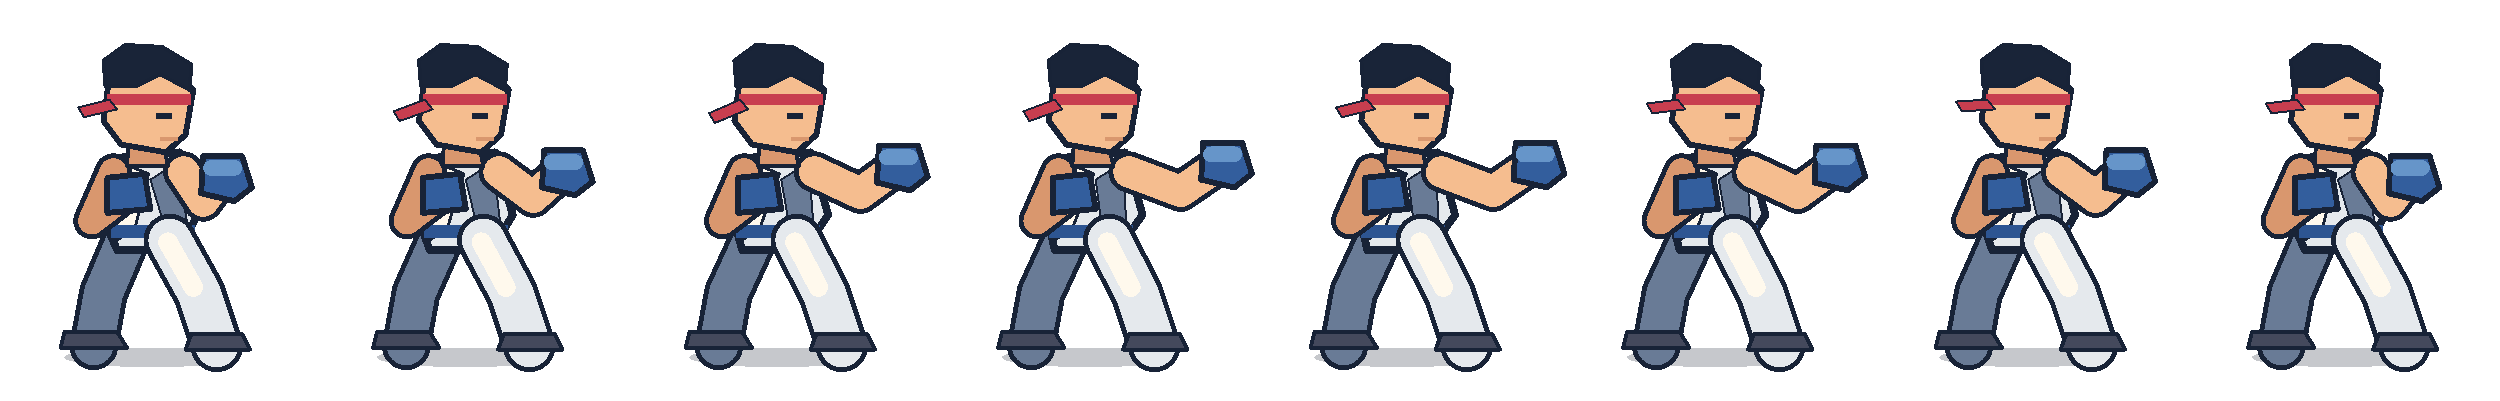
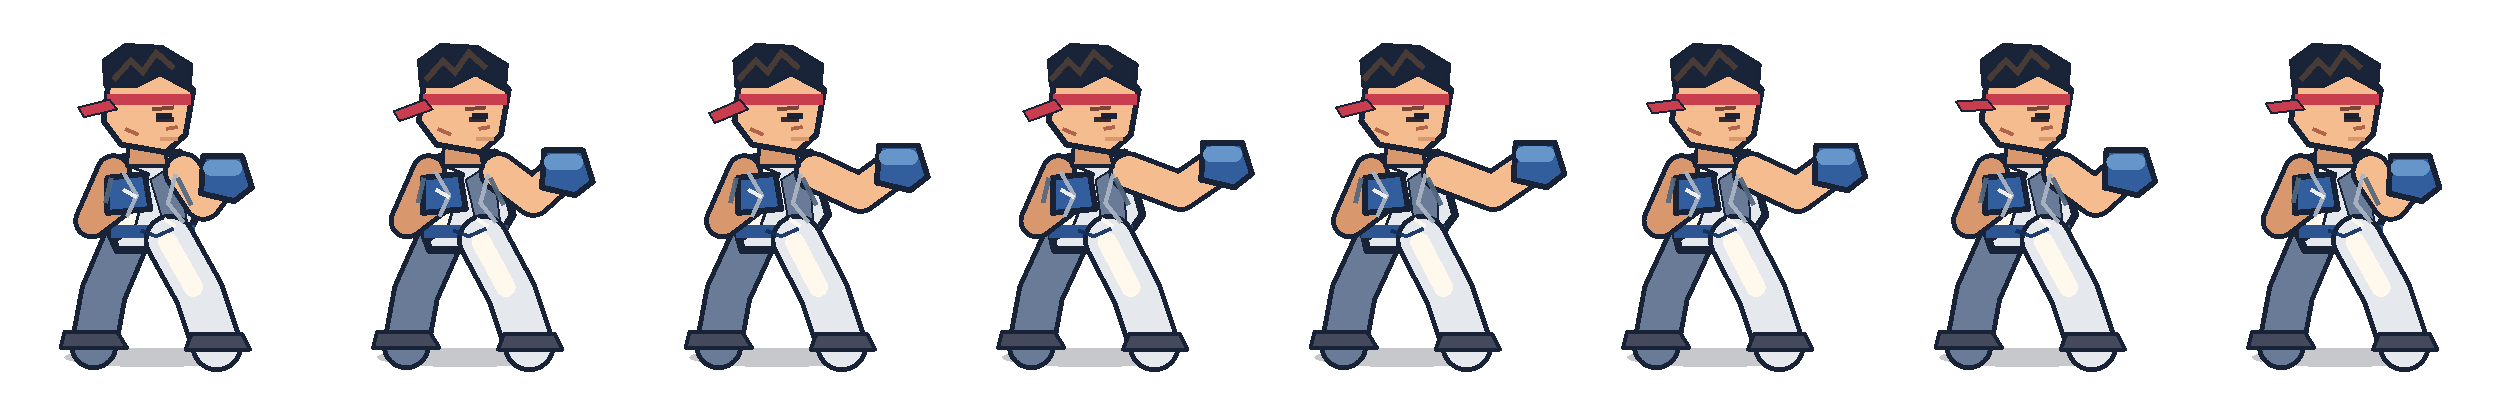
<svg xmlns="http://www.w3.org/2000/svg" width="1280" height="205" viewBox="0 0 1280 205">
  <g shape-rendering="crispEdges">
    <g transform="translate(0 0)">
      <ellipse cx="78" cy="183" rx="45" ry="5" fill="#111728" opacity=".24" />
      <path d="M 64,124 L 53,150 L 48,177" fill="none" stroke="#182337" stroke-width="25" stroke-linejoin="round" stroke-linecap="round" />
      <path d="M 64,124 L 53,150 L 48,177" fill="none" stroke="#697b96" stroke-width="20" stroke-linejoin="round" stroke-linecap="round" />
      <polygon points="33,170 60,170 65,178 31,178" fill="#44495c" stroke="#182337" stroke-width="2" stroke-linejoin="round" />
      <polygon points="58,81 92,78 101,110 92,128 60,128 52,110" fill="#e5e9ed" stroke="#182337" stroke-width="4" stroke-linejoin="round" />
      <polygon points="59,82 76,89 69,117 60,123" fill="#fff9ed" stroke="#182337" stroke-width="1.5" stroke-linejoin="round" />
      <polygon points="91,83 77,92 84,115 97,122" fill="#697b96" stroke="#182337" stroke-width="1" stroke-linejoin="round" />
      <rect x="57" y="115" width="43" height="7" fill="#2d5592" />
      <polygon points="80,117 87,117 90,133 82,139" fill="#2d5592" stroke="#182337" stroke-width="1" stroke-linejoin="round" />
      <path d="M 87,123 L 102,150 L 111,177" fill="none" stroke="#182337" stroke-width="27" stroke-linejoin="round" stroke-linecap="round" />
      <path d="M 87,123 L 102,150 L 111,177" fill="none" stroke="#e5e9ed" stroke-width="22" stroke-linejoin="round" stroke-linecap="round" />
      <path d="M 86,124 L 99,147" fill="none" stroke="#fff9ed" stroke-width="10" stroke-linejoin="round" stroke-linecap="round" />
      <path d="M 86,124 L 99,147" fill="none" stroke="#fff9ed" stroke-width="5" stroke-linejoin="round" stroke-linecap="round" />
      <polygon points="98,171 124,171 128,179 95,179" fill="#44495c" stroke="#182337" stroke-width="2" stroke-linejoin="round" />
      <path d="M 58,88 L 47,113 L 64,100" fill="none" stroke="#182337" stroke-width="19" stroke-linejoin="round" stroke-linecap="round" />
      <path d="M 58,88 L 47,113 L 64,100" fill="none" stroke="#d9976e" stroke-width="14" stroke-linejoin="round" stroke-linecap="round" />
      <polygon points="55,91 74,89 77,107 55,109" fill="#335e9d" stroke="#182337" stroke-width="3" stroke-linejoin="round" />
      <path d="M 94,88 L 104,103 L 113,91" fill="none" stroke="#182337" stroke-width="21" stroke-linejoin="round" stroke-linecap="round" />
      <path d="M 94,88 L 104,103 L 113,91" fill="none" stroke="#f5bd8f" stroke-width="16" stroke-linejoin="round" stroke-linecap="round" />
      <polygon points="104,80 124,80 129,96 120,103 103,99" fill="#335e9d" stroke="#182337" stroke-width="3" stroke-linejoin="round" />
      <path d="M 108,86 L 120,86" fill="none" stroke="#6695c9" stroke-width="8" stroke-linejoin="round" stroke-linecap="round" />
      <path d="M 108,86 L 120,86" fill="none" stroke="#6695c9" stroke-width="3" stroke-linejoin="round" stroke-linecap="round" />
      <polygon points="66,71 83,71 86,85 65,85" fill="#d9976e" stroke="#182337" stroke-width="2" stroke-linejoin="round" />
      <polygon points="56,39 90,36 99,46 95,69 85,78 62,74 53,62" fill="#f5bd8f" stroke="#182337" stroke-width="3" stroke-linejoin="round" />
      <polygon points="54,44 53,31 64,23 83,24 98,33 97,46 82,38 70,44" fill="#192438" stroke="#182337" stroke-width="2" stroke-linejoin="round" />
      <rect x="55" y="48" width="43" height="6" fill="#c83e4f" />
      <polygon points="56,51 40,55 43,60 60,56" fill="#c83e4f" stroke="#182337" stroke-width="1" stroke-linejoin="round" />
      <rect x="80" y="58" width="8" height="3" fill="#182337" />
      <rect x="82" y="70" width="9" height="2" fill="#d9976e" />
+       <g opacity=".92">
+         <path d="M 63 88 L 70 100 L 65 111 M 90 89 L 86 104 L 94 114" fill="none" stroke="#aab5c4" stroke-width="2.2" />
+         <path d="M 63 97 L 70 101 M 84 112 L 90 116" stroke="#fffaf2" stroke-width="2" fill="none" />
+         <path d="M 57 91 L 54 104 M 91 91 L 98 105" stroke="#53677d" stroke-width="2.5" fill="none" />
+         <path d="M 58 41 L 67 31 L 73 37 L 80 27 L 89 35" stroke="#4c3d35" stroke-width="3" fill="none" />
+         <path d="M 64 66 L 71 69 M 85 66 L 91 65" stroke="#aa5c43" stroke-width="2" fill="none" />
+         <path d="M 80 61 L 89 61" stroke="#211d29" stroke-width="2.5" />
+         <path d="M 78 56 L 89 55" stroke="#6d3e32" stroke-width="2" />
+         <path d="M 72 118 L 80 121 L 89 117" stroke="#102f5c" stroke-width="2" fill="none" />
+       </g>
    </g>
    <g transform="translate(160 0)">
      <ellipse cx="78" cy="183" rx="45" ry="5" fill="#111728" opacity=".24" />
      <path d="M 64.5,124 L 53,150 L 48,177" fill="none" stroke="#182337" stroke-width="25" stroke-linejoin="round" stroke-linecap="round" />
      <path d="M 64.5,124 L 53,150 L 48,177" fill="none" stroke="#697b96" stroke-width="20" stroke-linejoin="round" stroke-linecap="round" />
      <polygon points="33,170 60,170 65,178 31,178" fill="#44495c" stroke="#182337" stroke-width="2" stroke-linejoin="round" />
      <polygon points="59.5,81 93.5,78 102.5,110 92,128 60,128 53.5,110" fill="#e5e9ed" stroke="#182337" stroke-width="4" stroke-linejoin="round" />
      <polygon points="60.5,82 77.5,89 69,117 60,123" fill="#fff9ed" stroke="#182337" stroke-width="1.5" stroke-linejoin="round" />
      <polygon points="92.5,83 78.5,92 84,115 97,122" fill="#697b96" stroke="#182337" stroke-width="1" stroke-linejoin="round" />
      <rect x="57" y="115" width="43" height="7" fill="#2d5592" />
      <polygon points="80,117 87,117 90,133 82,139" fill="#2d5592" stroke="#182337" stroke-width="1" stroke-linejoin="round" />
      <path d="M 87.5,123 L 102,150 L 111,177" fill="none" stroke="#182337" stroke-width="27" stroke-linejoin="round" stroke-linecap="round" />
      <path d="M 87.5,123 L 102,150 L 111,177" fill="none" stroke="#e5e9ed" stroke-width="22" stroke-linejoin="round" stroke-linecap="round" />
      <path d="M 86.5,124 L 99,147" fill="none" stroke="#fff9ed" stroke-width="10" stroke-linejoin="round" stroke-linecap="round" />
      <path d="M 86.5,124 L 99,147" fill="none" stroke="#fff9ed" stroke-width="5" stroke-linejoin="round" stroke-linecap="round" />
      <polygon points="98,171 124,171 128,179 95,179" fill="#44495c" stroke="#182337" stroke-width="2" stroke-linejoin="round" />
      <path d="M 59.5,88 L 48.5,113 L 65.5,100" fill="none" stroke="#182337" stroke-width="19" stroke-linejoin="round" stroke-linecap="round" />
      <path d="M 59.5,88 L 48.5,113 L 65.5,100" fill="none" stroke="#d9976e" stroke-width="14" stroke-linejoin="round" stroke-linecap="round" />
      <polygon points="56.5,91 75.5,89 78.5,107 56.5,109" fill="#335e9d" stroke="#182337" stroke-width="3" stroke-linejoin="round" />
      <path d="M 95.5,88 L 113,101 L 127.5,88" fill="none" stroke="#182337" stroke-width="21" stroke-linejoin="round" stroke-linecap="round" />
      <path d="M 95.5,88 L 113,101 L 127.5,88" fill="none" stroke="#f5bd8f" stroke-width="16" stroke-linejoin="round" stroke-linecap="round" />
      <polygon points="118.5,77 138.5,77 143.5,93 134.5,100 117.5,96" fill="#335e9d" stroke="#182337" stroke-width="3" stroke-linejoin="round" />
      <path d="M 122.5,83 L 134.5,83" fill="none" stroke="#6695c9" stroke-width="8" stroke-linejoin="round" stroke-linecap="round" />
      <path d="M 122.5,83 L 134.5,83" fill="none" stroke="#6695c9" stroke-width="3" stroke-linejoin="round" stroke-linecap="round" />
      <polygon points="67.5,71 84.5,71 87.5,85 66.5,85" fill="#d9976e" stroke="#182337" stroke-width="2" stroke-linejoin="round" />
      <polygon points="57.5,39 91.5,36 100.5,46 96.5,69 86.5,78 63.5,74 54.5,62" fill="#f5bd8f" stroke="#182337" stroke-width="3" stroke-linejoin="round" />
      <polygon points="55.5,44 54.5,31 65.5,23 84.5,24 99.5,33 98.5,46 83.5,38 71.5,44" fill="#192438" stroke="#182337" stroke-width="2" stroke-linejoin="round" />
      <rect x="56.736" y="48" width="43" height="6" fill="#c83e4f" />
      <polygon points="57.5,51 41.5,57 44.5,62 61.5,56" fill="#c83e4f" stroke="#182337" stroke-width="1" stroke-linejoin="round" />
      <rect x="81.736" y="58" width="8" height="3" fill="#182337" />
      <rect x="83.736" y="70" width="9" height="2" fill="#d9976e" />
+       <g opacity=".92">
+         <path d="M 63 88 L 70 100 L 65 111 M 90 89 L 86 104 L 94 114" fill="none" stroke="#aab5c4" stroke-width="2.2" />
+         <path d="M 63 97 L 70 101 M 84 112 L 90 116" stroke="#fffaf2" stroke-width="2" fill="none" />
+         <path d="M 57 91 L 54 104 M 91 91 L 98 105" stroke="#53677d" stroke-width="2.5" fill="none" />
+         <path d="M 58 41 L 67 31 L 73 37 L 80 27 L 89 35" stroke="#4c3d35" stroke-width="3" fill="none" />
+         <path d="M 64 66 L 71 69 M 85 66 L 91 65" stroke="#aa5c43" stroke-width="2" fill="none" />
+         <path d="M 80 61 L 89 61" stroke="#211d29" stroke-width="2.5" />
+         <path d="M 78 56 L 89 55" stroke="#6d3e32" stroke-width="2" />
+         <path d="M 72 118 L 80 121 L 89 117" stroke="#102f5c" stroke-width="2" fill="none" />
+       </g>
    </g>
    <g transform="translate(320 0)">
      <ellipse cx="78" cy="183" rx="45" ry="5" fill="#111728" opacity=".24" />
      <path d="M 65,124 L 53,150 L 48,177" fill="none" stroke="#182337" stroke-width="25" stroke-linejoin="round" stroke-linecap="round" />
      <path d="M 65,124 L 53,150 L 48,177" fill="none" stroke="#697b96" stroke-width="20" stroke-linejoin="round" stroke-linecap="round" />
      <polygon points="33,170 60,170 65,178 31,178" fill="#44495c" stroke="#182337" stroke-width="2" stroke-linejoin="round" />
      <polygon points="61,81 95,78 104,110 92,128 60,128 55,110" fill="#e5e9ed" stroke="#182337" stroke-width="4" stroke-linejoin="round" />
      <polygon points="62,82 79,89 69,117 60,123" fill="#fff9ed" stroke="#182337" stroke-width="1.5" stroke-linejoin="round" />
      <polygon points="94,83 80,92 84,115 97,122" fill="#697b96" stroke="#182337" stroke-width="1" stroke-linejoin="round" />
      <rect x="57" y="115" width="43" height="7" fill="#2d5592" />
      <polygon points="80,117 87,117 90,133 82,139" fill="#2d5592" stroke="#182337" stroke-width="1" stroke-linejoin="round" />
      <path d="M 88,123 L 102,150 L 111,177" fill="none" stroke="#182337" stroke-width="27" stroke-linejoin="round" stroke-linecap="round" />
      <path d="M 88,123 L 102,150 L 111,177" fill="none" stroke="#e5e9ed" stroke-width="22" stroke-linejoin="round" stroke-linecap="round" />
      <path d="M 87,124 L 99,147" fill="none" stroke="#fff9ed" stroke-width="10" stroke-linejoin="round" stroke-linecap="round" />
      <path d="M 87,124 L 99,147" fill="none" stroke="#fff9ed" stroke-width="5" stroke-linejoin="round" stroke-linecap="round" />
      <polygon points="98,171 124,171 128,179 95,179" fill="#44495c" stroke="#182337" stroke-width="2" stroke-linejoin="round" />
      <path d="M 61,88 L 50,113 L 67,100" fill="none" stroke="#182337" stroke-width="19" stroke-linejoin="round" stroke-linecap="round" />
      <path d="M 61,88 L 50,113 L 67,100" fill="none" stroke="#d9976e" stroke-width="14" stroke-linejoin="round" stroke-linecap="round" />
      <polygon points="58,91 77,89 80,107 58,109" fill="#335e9d" stroke="#182337" stroke-width="3" stroke-linejoin="round" />
      <path d="M 97,88 L 120.5,99 L 139,85.5" fill="none" stroke="#182337" stroke-width="21" stroke-linejoin="round" stroke-linecap="round" />
      <path d="M 97,88 L 120.5,99 L 139,85.5" fill="none" stroke="#f5bd8f" stroke-width="16" stroke-linejoin="round" stroke-linecap="round" />
      <polygon points="130,74.5 150,74.5 155,90.5 146,97.5 129,93.5" fill="#335e9d" stroke="#182337" stroke-width="3" stroke-linejoin="round" />
      <path d="M 134,80.5 L 146,80.5" fill="none" stroke="#6695c9" stroke-width="8" stroke-linejoin="round" stroke-linecap="round" />
      <path d="M 134,80.5 L 146,80.5" fill="none" stroke="#6695c9" stroke-width="3" stroke-linejoin="round" stroke-linecap="round" />
      <polygon points="69,71 86,71 89,85 68,85" fill="#d9976e" stroke="#182337" stroke-width="2" stroke-linejoin="round" />
      <polygon points="59,39 93,36 102,46 98,69 88,78 65,74 56,62" fill="#f5bd8f" stroke="#182337" stroke-width="3" stroke-linejoin="round" />
      <polygon points="57,44 56,31 67,23 86,24 101,33 100,46 85,38 73,44" fill="#192438" stroke="#182337" stroke-width="2" stroke-linejoin="round" />
      <rect x="58.127" y="48" width="43" height="6" fill="#c83e4f" />
      <polygon points="59,51 43,58 46,63 63,56" fill="#c83e4f" stroke="#182337" stroke-width="1" stroke-linejoin="round" />
      <rect x="83.127" y="58" width="8" height="3" fill="#182337" />
      <rect x="85.127" y="70" width="9" height="2" fill="#d9976e" />
+       <g opacity=".92">
+         <path d="M 63 88 L 70 100 L 65 111 M 90 89 L 86 104 L 94 114" fill="none" stroke="#aab5c4" stroke-width="2.2" />
+         <path d="M 63 97 L 70 101 M 84 112 L 90 116" stroke="#fffaf2" stroke-width="2" fill="none" />
+         <path d="M 57 91 L 54 104 M 91 91 L 98 105" stroke="#53677d" stroke-width="2.5" fill="none" />
+         <path d="M 58 41 L 67 31 L 73 37 L 80 27 L 89 35" stroke="#4c3d35" stroke-width="3" fill="none" />
+         <path d="M 64 66 L 71 69 M 85 66 L 91 65" stroke="#aa5c43" stroke-width="2" fill="none" />
+         <path d="M 80 61 L 89 61" stroke="#211d29" stroke-width="2.5" />
+         <path d="M 78 56 L 89 55" stroke="#6d3e32" stroke-width="2" />
+         <path d="M 72 118 L 80 121 L 89 117" stroke="#102f5c" stroke-width="2" fill="none" />
+       </g>
    </g>
    <g transform="translate(480 0)">
      <ellipse cx="78" cy="183" rx="45" ry="5" fill="#111728" opacity=".24" />
      <path d="M 65,124 L 53,150 L 48,177" fill="none" stroke="#182337" stroke-width="25" stroke-linejoin="round" stroke-linecap="round" />
      <path d="M 65,124 L 53,150 L 48,177" fill="none" stroke="#697b96" stroke-width="20" stroke-linejoin="round" stroke-linecap="round" />
      <polygon points="33,170 60,170 65,178 31,178" fill="#44495c" stroke="#182337" stroke-width="2" stroke-linejoin="round" />
      <polygon points="62,81 96,78 105,110 92,128 60,128 56,110" fill="#e5e9ed" stroke="#182337" stroke-width="4" stroke-linejoin="round" />
      <polygon points="63,82 80,89 69,117 60,123" fill="#fff9ed" stroke="#182337" stroke-width="1.5" stroke-linejoin="round" />
      <polygon points="95,83 81,92 84,115 97,122" fill="#697b96" stroke="#182337" stroke-width="1" stroke-linejoin="round" />
      <rect x="57" y="115" width="43" height="7" fill="#2d5592" />
      <polygon points="80,117 87,117 90,133 82,139" fill="#2d5592" stroke="#182337" stroke-width="1" stroke-linejoin="round" />
      <path d="M 88,123 L 102,150 L 111,177" fill="none" stroke="#182337" stroke-width="27" stroke-linejoin="round" stroke-linecap="round" />
      <path d="M 88,123 L 102,150 L 111,177" fill="none" stroke="#e5e9ed" stroke-width="22" stroke-linejoin="round" stroke-linecap="round" />
      <path d="M 87,124 L 99,147" fill="none" stroke="#fff9ed" stroke-width="10" stroke-linejoin="round" stroke-linecap="round" />
      <path d="M 87,124 L 99,147" fill="none" stroke="#fff9ed" stroke-width="5" stroke-linejoin="round" stroke-linecap="round" />
      <polygon points="98,171 124,171 128,179 95,179" fill="#44495c" stroke="#182337" stroke-width="2" stroke-linejoin="round" />
      <path d="M 62,88 L 51,113 L 68,100" fill="none" stroke="#182337" stroke-width="19" stroke-linejoin="round" stroke-linecap="round" />
      <path d="M 62,88 L 51,113 L 68,100" fill="none" stroke="#d9976e" stroke-width="14" stroke-linejoin="round" stroke-linecap="round" />
      <polygon points="59,91 78,89 81,107 59,109" fill="#335e9d" stroke="#182337" stroke-width="3" stroke-linejoin="round" />
      <path d="M 98,88 L 124.5,98 L 145,84" fill="none" stroke="#182337" stroke-width="21" stroke-linejoin="round" stroke-linecap="round" />
      <path d="M 98,88 L 124.5,98 L 145,84" fill="none" stroke="#f5bd8f" stroke-width="16" stroke-linejoin="round" stroke-linecap="round" />
      <polygon points="136,73 156,73 161,89 152,96 135,92" fill="#335e9d" stroke="#182337" stroke-width="3" stroke-linejoin="round" />
      <path d="M 140,79 L 152,79" fill="none" stroke="#6695c9" stroke-width="8" stroke-linejoin="round" stroke-linecap="round" />
      <path d="M 140,79 L 152,79" fill="none" stroke="#6695c9" stroke-width="3" stroke-linejoin="round" stroke-linecap="round" />
      <polygon points="70,71 87,71 90,85 69,85" fill="#d9976e" stroke="#182337" stroke-width="2" stroke-linejoin="round" />
      <polygon points="60,39 94,36 103,46 99,69 89,78 66,74 57,62" fill="#f5bd8f" stroke="#182337" stroke-width="3" stroke-linejoin="round" />
      <polygon points="58,44 57,31 68,23 87,24 102,33 101,46 86,38 74,44" fill="#192438" stroke="#182337" stroke-width="2" stroke-linejoin="round" />
      <rect x="58.9" y="48" width="43" height="6" fill="#c83e4f" />
      <polygon points="60,51 44,57 47,62 64,56" fill="#c83e4f" stroke="#182337" stroke-width="1" stroke-linejoin="round" />
      <rect x="83.9" y="58" width="8" height="3" fill="#182337" />
      <rect x="85.9" y="70" width="9" height="2" fill="#d9976e" />
+       <g opacity=".92">
+         <path d="M 63 88 L 70 100 L 65 111 M 90 89 L 86 104 L 94 114" fill="none" stroke="#aab5c4" stroke-width="2.2" />
+         <path d="M 63 97 L 70 101 M 84 112 L 90 116" stroke="#fffaf2" stroke-width="2" fill="none" />
+         <path d="M 57 91 L 54 104 M 91 91 L 98 105" stroke="#53677d" stroke-width="2.5" fill="none" />
+         <path d="M 58 41 L 67 31 L 73 37 L 80 27 L 89 35" stroke="#4c3d35" stroke-width="3" fill="none" />
+         <path d="M 64 66 L 71 69 M 85 66 L 91 65" stroke="#aa5c43" stroke-width="2" fill="none" />
+         <path d="M 80 61 L 89 61" stroke="#211d29" stroke-width="2.5" />
+         <path d="M 78 56 L 89 55" stroke="#6d3e32" stroke-width="2" />
+         <path d="M 72 118 L 80 121 L 89 117" stroke="#102f5c" stroke-width="2" fill="none" />
+       </g>
    </g>
    <g transform="translate(640 0)">
      <ellipse cx="78" cy="183" rx="45" ry="5" fill="#111728" opacity=".24" />
      <path d="M 65,124 L 53,150 L 48,177" fill="none" stroke="#182337" stroke-width="25" stroke-linejoin="round" stroke-linecap="round" />
      <path d="M 65,124 L 53,150 L 48,177" fill="none" stroke="#697b96" stroke-width="20" stroke-linejoin="round" stroke-linecap="round" />
      <polygon points="33,170 60,170 65,178 31,178" fill="#44495c" stroke="#182337" stroke-width="2" stroke-linejoin="round" />
      <polygon points="62,81 96,78 105,110 92,128 60,128 56,110" fill="#e5e9ed" stroke="#182337" stroke-width="4" stroke-linejoin="round" />
      <polygon points="63,82 80,89 69,117 60,123" fill="#fff9ed" stroke="#182337" stroke-width="1.5" stroke-linejoin="round" />
      <polygon points="95,83 81,92 84,115 97,122" fill="#697b96" stroke="#182337" stroke-width="1" stroke-linejoin="round" />
      <rect x="57" y="115" width="43" height="7" fill="#2d5592" />
      <polygon points="80,117 87,117 90,133 82,139" fill="#2d5592" stroke="#182337" stroke-width="1" stroke-linejoin="round" />
      <path d="M 88,123 L 102,150 L 111,177" fill="none" stroke="#182337" stroke-width="27" stroke-linejoin="round" stroke-linecap="round" />
      <path d="M 88,123 L 102,150 L 111,177" fill="none" stroke="#e5e9ed" stroke-width="22" stroke-linejoin="round" stroke-linecap="round" />
      <path d="M 87,124 L 99,147" fill="none" stroke="#fff9ed" stroke-width="10" stroke-linejoin="round" stroke-linecap="round" />
      <path d="M 87,124 L 99,147" fill="none" stroke="#fff9ed" stroke-width="5" stroke-linejoin="round" stroke-linecap="round" />
      <polygon points="98,171 124,171 128,179 95,179" fill="#44495c" stroke="#182337" stroke-width="2" stroke-linejoin="round" />
      <path d="M 62,88 L 51,113 L 68,100" fill="none" stroke="#182337" stroke-width="19" stroke-linejoin="round" stroke-linecap="round" />
      <path d="M 62,88 L 51,113 L 68,100" fill="none" stroke="#d9976e" stroke-width="14" stroke-linejoin="round" stroke-linecap="round" />
      <polygon points="59,91 78,89 81,107 59,109" fill="#335e9d" stroke="#182337" stroke-width="3" stroke-linejoin="round" />
      <path d="M 98,88 L 124.5,98 L 145,84" fill="none" stroke="#182337" stroke-width="21" stroke-linejoin="round" stroke-linecap="round" />
      <path d="M 98,88 L 124.5,98 L 145,84" fill="none" stroke="#f5bd8f" stroke-width="16" stroke-linejoin="round" stroke-linecap="round" />
      <polygon points="136,73 156,73 161,89 152,96 135,92" fill="#335e9d" stroke="#182337" stroke-width="3" stroke-linejoin="round" />
      <path d="M 140,79 L 152,79" fill="none" stroke="#6695c9" stroke-width="8" stroke-linejoin="round" stroke-linecap="round" />
      <path d="M 140,79 L 152,79" fill="none" stroke="#6695c9" stroke-width="3" stroke-linejoin="round" stroke-linecap="round" />
      <polygon points="70,71 87,71 90,85 69,85" fill="#d9976e" stroke="#182337" stroke-width="2" stroke-linejoin="round" />
      <polygon points="60,39 94,36 103,46 99,69 89,78 66,74 57,62" fill="#f5bd8f" stroke="#182337" stroke-width="3" stroke-linejoin="round" />
      <polygon points="58,44 57,31 68,23 87,24 102,33 101,46 86,38 74,44" fill="#192438" stroke="#182337" stroke-width="2" stroke-linejoin="round" />
      <rect x="58.9" y="48" width="43" height="6" fill="#c83e4f" />
      <polygon points="60,51 44,55 47,60 64,56" fill="#c83e4f" stroke="#182337" stroke-width="1" stroke-linejoin="round" />
      <rect x="83.9" y="58" width="8" height="3" fill="#182337" />
      <rect x="85.9" y="70" width="9" height="2" fill="#d9976e" />
+       <g opacity=".92">
+         <path d="M 63 88 L 70 100 L 65 111 M 90 89 L 86 104 L 94 114" fill="none" stroke="#aab5c4" stroke-width="2.2" />
+         <path d="M 63 97 L 70 101 M 84 112 L 90 116" stroke="#fffaf2" stroke-width="2" fill="none" />
+         <path d="M 57 91 L 54 104 M 91 91 L 98 105" stroke="#53677d" stroke-width="2.5" fill="none" />
+         <path d="M 58 41 L 67 31 L 73 37 L 80 27 L 89 35" stroke="#4c3d35" stroke-width="3" fill="none" />
+         <path d="M 64 66 L 71 69 M 85 66 L 91 65" stroke="#aa5c43" stroke-width="2" fill="none" />
+         <path d="M 80 61 L 89 61" stroke="#211d29" stroke-width="2.5" />
+         <path d="M 78 56 L 89 55" stroke="#6d3e32" stroke-width="2" />
+         <path d="M 72 118 L 80 121 L 89 117" stroke="#102f5c" stroke-width="2" fill="none" />
+       </g>
    </g>
    <g transform="translate(800 0)">
      <ellipse cx="78" cy="183" rx="45" ry="5" fill="#111728" opacity=".24" />
      <path d="M 65,124 L 53,150 L 48,177" fill="none" stroke="#182337" stroke-width="25" stroke-linejoin="round" stroke-linecap="round" />
      <path d="M 65,124 L 53,150 L 48,177" fill="none" stroke="#697b96" stroke-width="20" stroke-linejoin="round" stroke-linecap="round" />
      <polygon points="33,170 60,170 65,178 31,178" fill="#44495c" stroke="#182337" stroke-width="2" stroke-linejoin="round" />
      <polygon points="61,81 95,78 104,110 92,128 60,128 55,110" fill="#e5e9ed" stroke="#182337" stroke-width="4" stroke-linejoin="round" />
      <polygon points="62,82 79,89 69,117 60,123" fill="#fff9ed" stroke="#182337" stroke-width="1.5" stroke-linejoin="round" />
      <polygon points="94,83 80,92 84,115 97,122" fill="#697b96" stroke="#182337" stroke-width="1" stroke-linejoin="round" />
      <rect x="57" y="115" width="43" height="7" fill="#2d5592" />
      <polygon points="80,117 87,117 90,133 82,139" fill="#2d5592" stroke="#182337" stroke-width="1" stroke-linejoin="round" />
      <path d="M 88,123 L 102,150 L 111,177" fill="none" stroke="#182337" stroke-width="27" stroke-linejoin="round" stroke-linecap="round" />
      <path d="M 88,123 L 102,150 L 111,177" fill="none" stroke="#e5e9ed" stroke-width="22" stroke-linejoin="round" stroke-linecap="round" />
      <path d="M 87,124 L 99,147" fill="none" stroke="#fff9ed" stroke-width="10" stroke-linejoin="round" stroke-linecap="round" />
      <path d="M 87,124 L 99,147" fill="none" stroke="#fff9ed" stroke-width="5" stroke-linejoin="round" stroke-linecap="round" />
      <polygon points="98,171 124,171 128,179 95,179" fill="#44495c" stroke="#182337" stroke-width="2" stroke-linejoin="round" />
      <path d="M 61,88 L 50,113 L 67,100" fill="none" stroke="#182337" stroke-width="19" stroke-linejoin="round" stroke-linecap="round" />
      <path d="M 61,88 L 50,113 L 67,100" fill="none" stroke="#d9976e" stroke-width="14" stroke-linejoin="round" stroke-linecap="round" />
      <polygon points="58,91 77,89 80,107 58,109" fill="#335e9d" stroke="#182337" stroke-width="3" stroke-linejoin="round" />
      <path d="M 97,88 L 120.5,99 L 139,85.5" fill="none" stroke="#182337" stroke-width="21" stroke-linejoin="round" stroke-linecap="round" />
      <path d="M 97,88 L 120.5,99 L 139,85.5" fill="none" stroke="#f5bd8f" stroke-width="16" stroke-linejoin="round" stroke-linecap="round" />
      <polygon points="130,74.5 150,74.5 155,90.5 146,97.5 129,93.5" fill="#335e9d" stroke="#182337" stroke-width="3" stroke-linejoin="round" />
      <path d="M 134,80.5 L 146,80.5" fill="none" stroke="#6695c9" stroke-width="8" stroke-linejoin="round" stroke-linecap="round" />
      <path d="M 134,80.5 L 146,80.5" fill="none" stroke="#6695c9" stroke-width="3" stroke-linejoin="round" stroke-linecap="round" />
      <polygon points="69,71 86,71 89,85 68,85" fill="#d9976e" stroke="#182337" stroke-width="2" stroke-linejoin="round" />
      <polygon points="59,39 93,36 102,46 98,69 88,78 65,74 56,62" fill="#f5bd8f" stroke="#182337" stroke-width="3" stroke-linejoin="round" />
      <polygon points="57,44 56,31 67,23 86,24 101,33 100,46 85,38 73,44" fill="#192438" stroke="#182337" stroke-width="2" stroke-linejoin="round" />
      <rect x="58.127" y="48" width="43" height="6" fill="#c83e4f" />
      <polygon points="59,51 43,53 46,58 63,56" fill="#c83e4f" stroke="#182337" stroke-width="1" stroke-linejoin="round" />
      <rect x="83.127" y="58" width="8" height="3" fill="#182337" />
      <rect x="85.127" y="70" width="9" height="2" fill="#d9976e" />
+       <g opacity=".92">
+         <path d="M 63 88 L 70 100 L 65 111 M 90 89 L 86 104 L 94 114" fill="none" stroke="#aab5c4" stroke-width="2.2" />
+         <path d="M 63 97 L 70 101 M 84 112 L 90 116" stroke="#fffaf2" stroke-width="2" fill="none" />
+         <path d="M 57 91 L 54 104 M 91 91 L 98 105" stroke="#53677d" stroke-width="2.5" fill="none" />
+         <path d="M 58 41 L 67 31 L 73 37 L 80 27 L 89 35" stroke="#4c3d35" stroke-width="3" fill="none" />
+         <path d="M 64 66 L 71 69 M 85 66 L 91 65" stroke="#aa5c43" stroke-width="2" fill="none" />
+         <path d="M 80 61 L 89 61" stroke="#211d29" stroke-width="2.5" />
+         <path d="M 78 56 L 89 55" stroke="#6d3e32" stroke-width="2" />
+         <path d="M 72 118 L 80 121 L 89 117" stroke="#102f5c" stroke-width="2" fill="none" />
+       </g>
    </g>
    <g transform="translate(960 0)">
      <ellipse cx="78" cy="183" rx="45" ry="5" fill="#111728" opacity=".24" />
      <path d="M 64.5,124 L 53,150 L 48,177" fill="none" stroke="#182337" stroke-width="25" stroke-linejoin="round" stroke-linecap="round" />
      <path d="M 64.5,124 L 53,150 L 48,177" fill="none" stroke="#697b96" stroke-width="20" stroke-linejoin="round" stroke-linecap="round" />
      <polygon points="33,170 60,170 65,178 31,178" fill="#44495c" stroke="#182337" stroke-width="2" stroke-linejoin="round" />
      <polygon points="59.5,81 93.5,78 102.5,110 92,128 60,128 53.5,110" fill="#e5e9ed" stroke="#182337" stroke-width="4" stroke-linejoin="round" />
      <polygon points="60.5,82 77.5,89 69,117 60,123" fill="#fff9ed" stroke="#182337" stroke-width="1.5" stroke-linejoin="round" />
      <polygon points="92.5,83 78.5,92 84,115 97,122" fill="#697b96" stroke="#182337" stroke-width="1" stroke-linejoin="round" />
      <rect x="57" y="115" width="43" height="7" fill="#2d5592" />
      <polygon points="80,117 87,117 90,133 82,139" fill="#2d5592" stroke="#182337" stroke-width="1" stroke-linejoin="round" />
      <path d="M 87.5,123 L 102,150 L 111,177" fill="none" stroke="#182337" stroke-width="27" stroke-linejoin="round" stroke-linecap="round" />
      <path d="M 87.5,123 L 102,150 L 111,177" fill="none" stroke="#e5e9ed" stroke-width="22" stroke-linejoin="round" stroke-linecap="round" />
      <path d="M 86.5,124 L 99,147" fill="none" stroke="#fff9ed" stroke-width="10" stroke-linejoin="round" stroke-linecap="round" />
      <path d="M 86.5,124 L 99,147" fill="none" stroke="#fff9ed" stroke-width="5" stroke-linejoin="round" stroke-linecap="round" />
      <polygon points="98,171 124,171 128,179 95,179" fill="#44495c" stroke="#182337" stroke-width="2" stroke-linejoin="round" />
      <path d="M 59.5,88 L 48.5,113 L 65.5,100" fill="none" stroke="#182337" stroke-width="19" stroke-linejoin="round" stroke-linecap="round" />
      <path d="M 59.5,88 L 48.5,113 L 65.5,100" fill="none" stroke="#d9976e" stroke-width="14" stroke-linejoin="round" stroke-linecap="round" />
      <polygon points="56.5,91 75.5,89 78.5,107 56.5,109" fill="#335e9d" stroke="#182337" stroke-width="3" stroke-linejoin="round" />
      <path d="M 95.5,88 L 113,101 L 127.5,88" fill="none" stroke="#182337" stroke-width="21" stroke-linejoin="round" stroke-linecap="round" />
      <path d="M 95.5,88 L 113,101 L 127.5,88" fill="none" stroke="#f5bd8f" stroke-width="16" stroke-linejoin="round" stroke-linecap="round" />
      <polygon points="118.5,77 138.5,77 143.5,93 134.5,100 117.5,96" fill="#335e9d" stroke="#182337" stroke-width="3" stroke-linejoin="round" />
      <path d="M 122.5,83 L 134.5,83" fill="none" stroke="#6695c9" stroke-width="8" stroke-linejoin="round" stroke-linecap="round" />
      <path d="M 122.5,83 L 134.5,83" fill="none" stroke="#6695c9" stroke-width="3" stroke-linejoin="round" stroke-linecap="round" />
      <polygon points="67.5,71 84.5,71 87.5,85 66.5,85" fill="#d9976e" stroke="#182337" stroke-width="2" stroke-linejoin="round" />
      <polygon points="57.5,39 91.5,36 100.5,46 96.5,69 86.5,78 63.5,74 54.5,62" fill="#f5bd8f" stroke="#182337" stroke-width="3" stroke-linejoin="round" />
      <polygon points="55.5,44 54.5,31 65.5,23 84.5,24 99.5,33 98.5,46 83.5,38 71.5,44" fill="#192438" stroke="#182337" stroke-width="2" stroke-linejoin="round" />
      <rect x="56.736" y="48" width="43" height="6" fill="#c83e4f" />
      <polygon points="57.5,51 41.5,52 44.5,57 61.5,56" fill="#c83e4f" stroke="#182337" stroke-width="1" stroke-linejoin="round" />
      <rect x="81.736" y="58" width="8" height="3" fill="#182337" />
      <rect x="83.736" y="70" width="9" height="2" fill="#d9976e" />
+       <g opacity=".92">
+         <path d="M 63 88 L 70 100 L 65 111 M 90 89 L 86 104 L 94 114" fill="none" stroke="#aab5c4" stroke-width="2.2" />
+         <path d="M 63 97 L 70 101 M 84 112 L 90 116" stroke="#fffaf2" stroke-width="2" fill="none" />
+         <path d="M 57 91 L 54 104 M 91 91 L 98 105" stroke="#53677d" stroke-width="2.5" fill="none" />
+         <path d="M 58 41 L 67 31 L 73 37 L 80 27 L 89 35" stroke="#4c3d35" stroke-width="3" fill="none" />
+         <path d="M 64 66 L 71 69 M 85 66 L 91 65" stroke="#aa5c43" stroke-width="2" fill="none" />
+         <path d="M 80 61 L 89 61" stroke="#211d29" stroke-width="2.5" />
+         <path d="M 78 56 L 89 55" stroke="#6d3e32" stroke-width="2" />
+         <path d="M 72 118 L 80 121 L 89 117" stroke="#102f5c" stroke-width="2" fill="none" />
+       </g>
    </g>
    <g transform="translate(1120 0)">
      <ellipse cx="78" cy="183" rx="45" ry="5" fill="#111728" opacity=".24" />
      <path d="M 64,124 L 53,150 L 48,177" fill="none" stroke="#182337" stroke-width="25" stroke-linejoin="round" stroke-linecap="round" />
      <path d="M 64,124 L 53,150 L 48,177" fill="none" stroke="#697b96" stroke-width="20" stroke-linejoin="round" stroke-linecap="round" />
      <polygon points="33,170 60,170 65,178 31,178" fill="#44495c" stroke="#182337" stroke-width="2" stroke-linejoin="round" />
      <polygon points="58,81 92,78 101,110 92,128 60,128 52,110" fill="#e5e9ed" stroke="#182337" stroke-width="4" stroke-linejoin="round" />
      <polygon points="59,82 76,89 69,117 60,123" fill="#fff9ed" stroke="#182337" stroke-width="1.5" stroke-linejoin="round" />
      <polygon points="91,83 77,92 84,115 97,122" fill="#697b96" stroke="#182337" stroke-width="1" stroke-linejoin="round" />
      <rect x="57" y="115" width="43" height="7" fill="#2d5592" />
      <polygon points="80,117 87,117 90,133 82,139" fill="#2d5592" stroke="#182337" stroke-width="1" stroke-linejoin="round" />
      <path d="M 87,123 L 102,150 L 111,177" fill="none" stroke="#182337" stroke-width="27" stroke-linejoin="round" stroke-linecap="round" />
      <path d="M 87,123 L 102,150 L 111,177" fill="none" stroke="#e5e9ed" stroke-width="22" stroke-linejoin="round" stroke-linecap="round" />
      <path d="M 86,124 L 99,147" fill="none" stroke="#fff9ed" stroke-width="10" stroke-linejoin="round" stroke-linecap="round" />
      <path d="M 86,124 L 99,147" fill="none" stroke="#fff9ed" stroke-width="5" stroke-linejoin="round" stroke-linecap="round" />
      <polygon points="98,171 124,171 128,179 95,179" fill="#44495c" stroke="#182337" stroke-width="2" stroke-linejoin="round" />
      <path d="M 58,88 L 47,113 L 64,100" fill="none" stroke="#182337" stroke-width="19" stroke-linejoin="round" stroke-linecap="round" />
      <path d="M 58,88 L 47,113 L 64,100" fill="none" stroke="#d9976e" stroke-width="14" stroke-linejoin="round" stroke-linecap="round" />
      <polygon points="55,91 74,89 77,107 55,109" fill="#335e9d" stroke="#182337" stroke-width="3" stroke-linejoin="round" />
      <path d="M 94,88 L 104,103 L 113,91" fill="none" stroke="#182337" stroke-width="21" stroke-linejoin="round" stroke-linecap="round" />
      <path d="M 94,88 L 104,103 L 113,91" fill="none" stroke="#f5bd8f" stroke-width="16" stroke-linejoin="round" stroke-linecap="round" />
      <polygon points="104,80 124,80 129,96 120,103 103,99" fill="#335e9d" stroke="#182337" stroke-width="3" stroke-linejoin="round" />
      <path d="M 108,86 L 120,86" fill="none" stroke="#6695c9" stroke-width="8" stroke-linejoin="round" stroke-linecap="round" />
      <path d="M 108,86 L 120,86" fill="none" stroke="#6695c9" stroke-width="3" stroke-linejoin="round" stroke-linecap="round" />
      <polygon points="66,71 83,71 86,85 65,85" fill="#d9976e" stroke="#182337" stroke-width="2" stroke-linejoin="round" />
      <polygon points="56,39 90,36 99,46 95,69 85,78 62,74 53,62" fill="#f5bd8f" stroke="#182337" stroke-width="3" stroke-linejoin="round" />
      <polygon points="54,44 53,31 64,23 83,24 98,33 97,46 82,38 70,44" fill="#192438" stroke="#182337" stroke-width="2" stroke-linejoin="round" />
      <rect x="55" y="48" width="43" height="6" fill="#c83e4f" />
      <polygon points="56,51 40,53 43,58 60,56" fill="#c83e4f" stroke="#182337" stroke-width="1" stroke-linejoin="round" />
      <rect x="80" y="58" width="8" height="3" fill="#182337" />
      <rect x="82" y="70" width="9" height="2" fill="#d9976e" />
+       <g opacity=".92">
+         <path d="M 63 88 L 70 100 L 65 111 M 90 89 L 86 104 L 94 114" fill="none" stroke="#aab5c4" stroke-width="2.2" />
+         <path d="M 63 97 L 70 101 M 84 112 L 90 116" stroke="#fffaf2" stroke-width="2" fill="none" />
+         <path d="M 57 91 L 54 104 M 91 91 L 98 105" stroke="#53677d" stroke-width="2.5" fill="none" />
+         <path d="M 58 41 L 67 31 L 73 37 L 80 27 L 89 35" stroke="#4c3d35" stroke-width="3" fill="none" />
+         <path d="M 64 66 L 71 69 M 85 66 L 91 65" stroke="#aa5c43" stroke-width="2" fill="none" />
+         <path d="M 80 61 L 89 61" stroke="#211d29" stroke-width="2.5" />
+         <path d="M 78 56 L 89 55" stroke="#6d3e32" stroke-width="2" />
+         <path d="M 72 118 L 80 121 L 89 117" stroke="#102f5c" stroke-width="2" fill="none" />
+       </g>
    </g>
  </g>
</svg>
